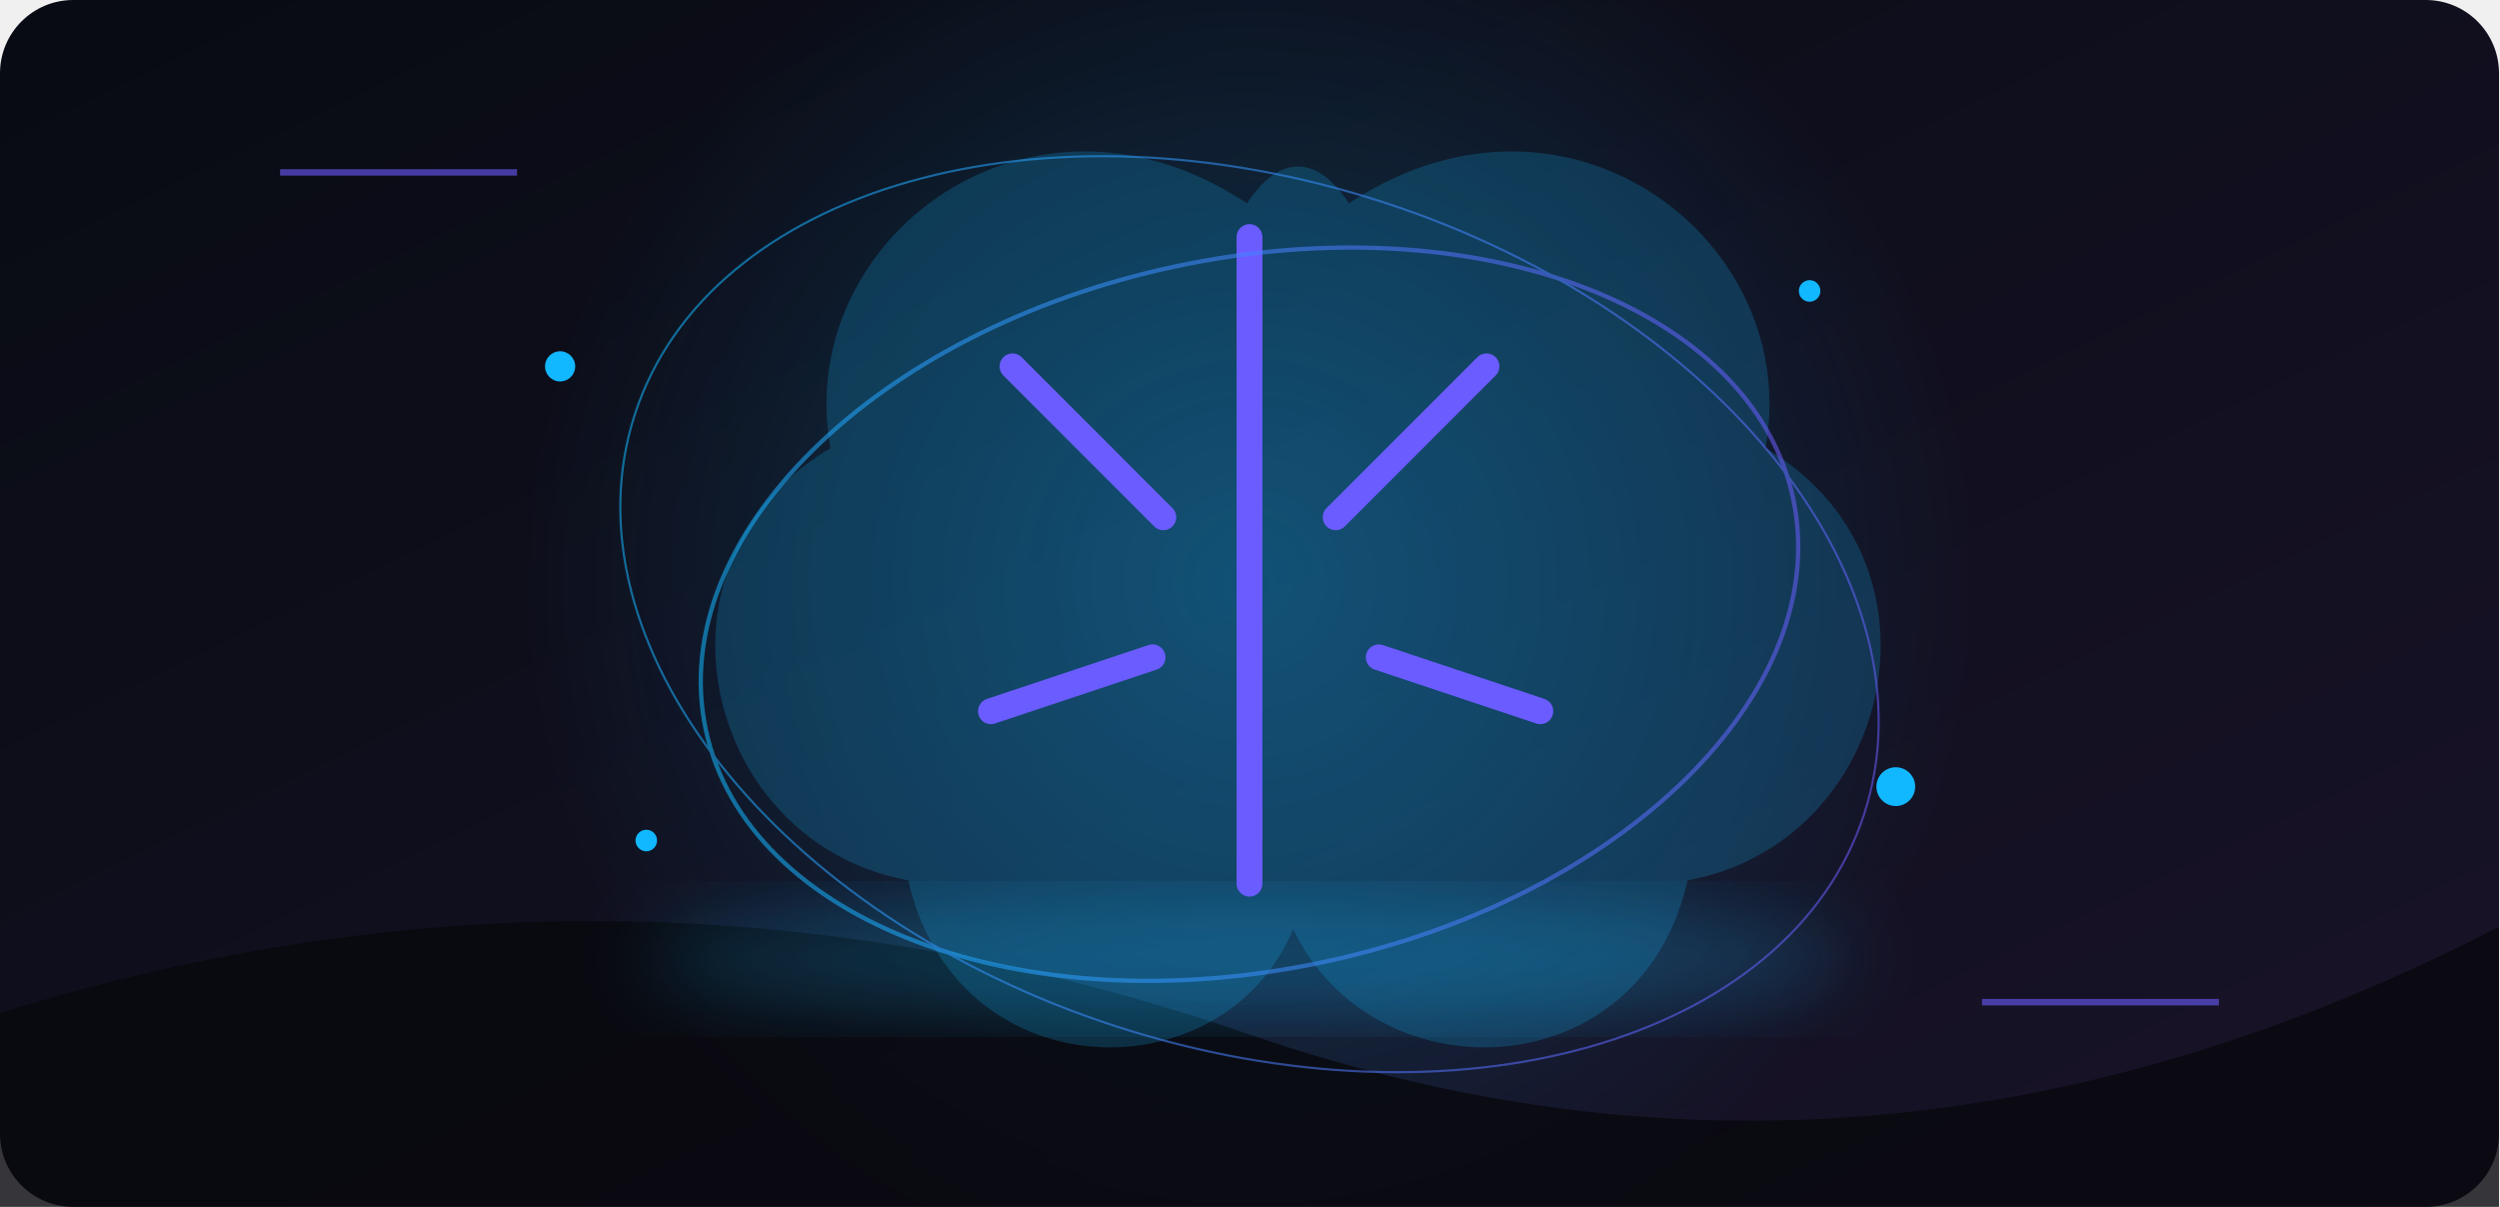
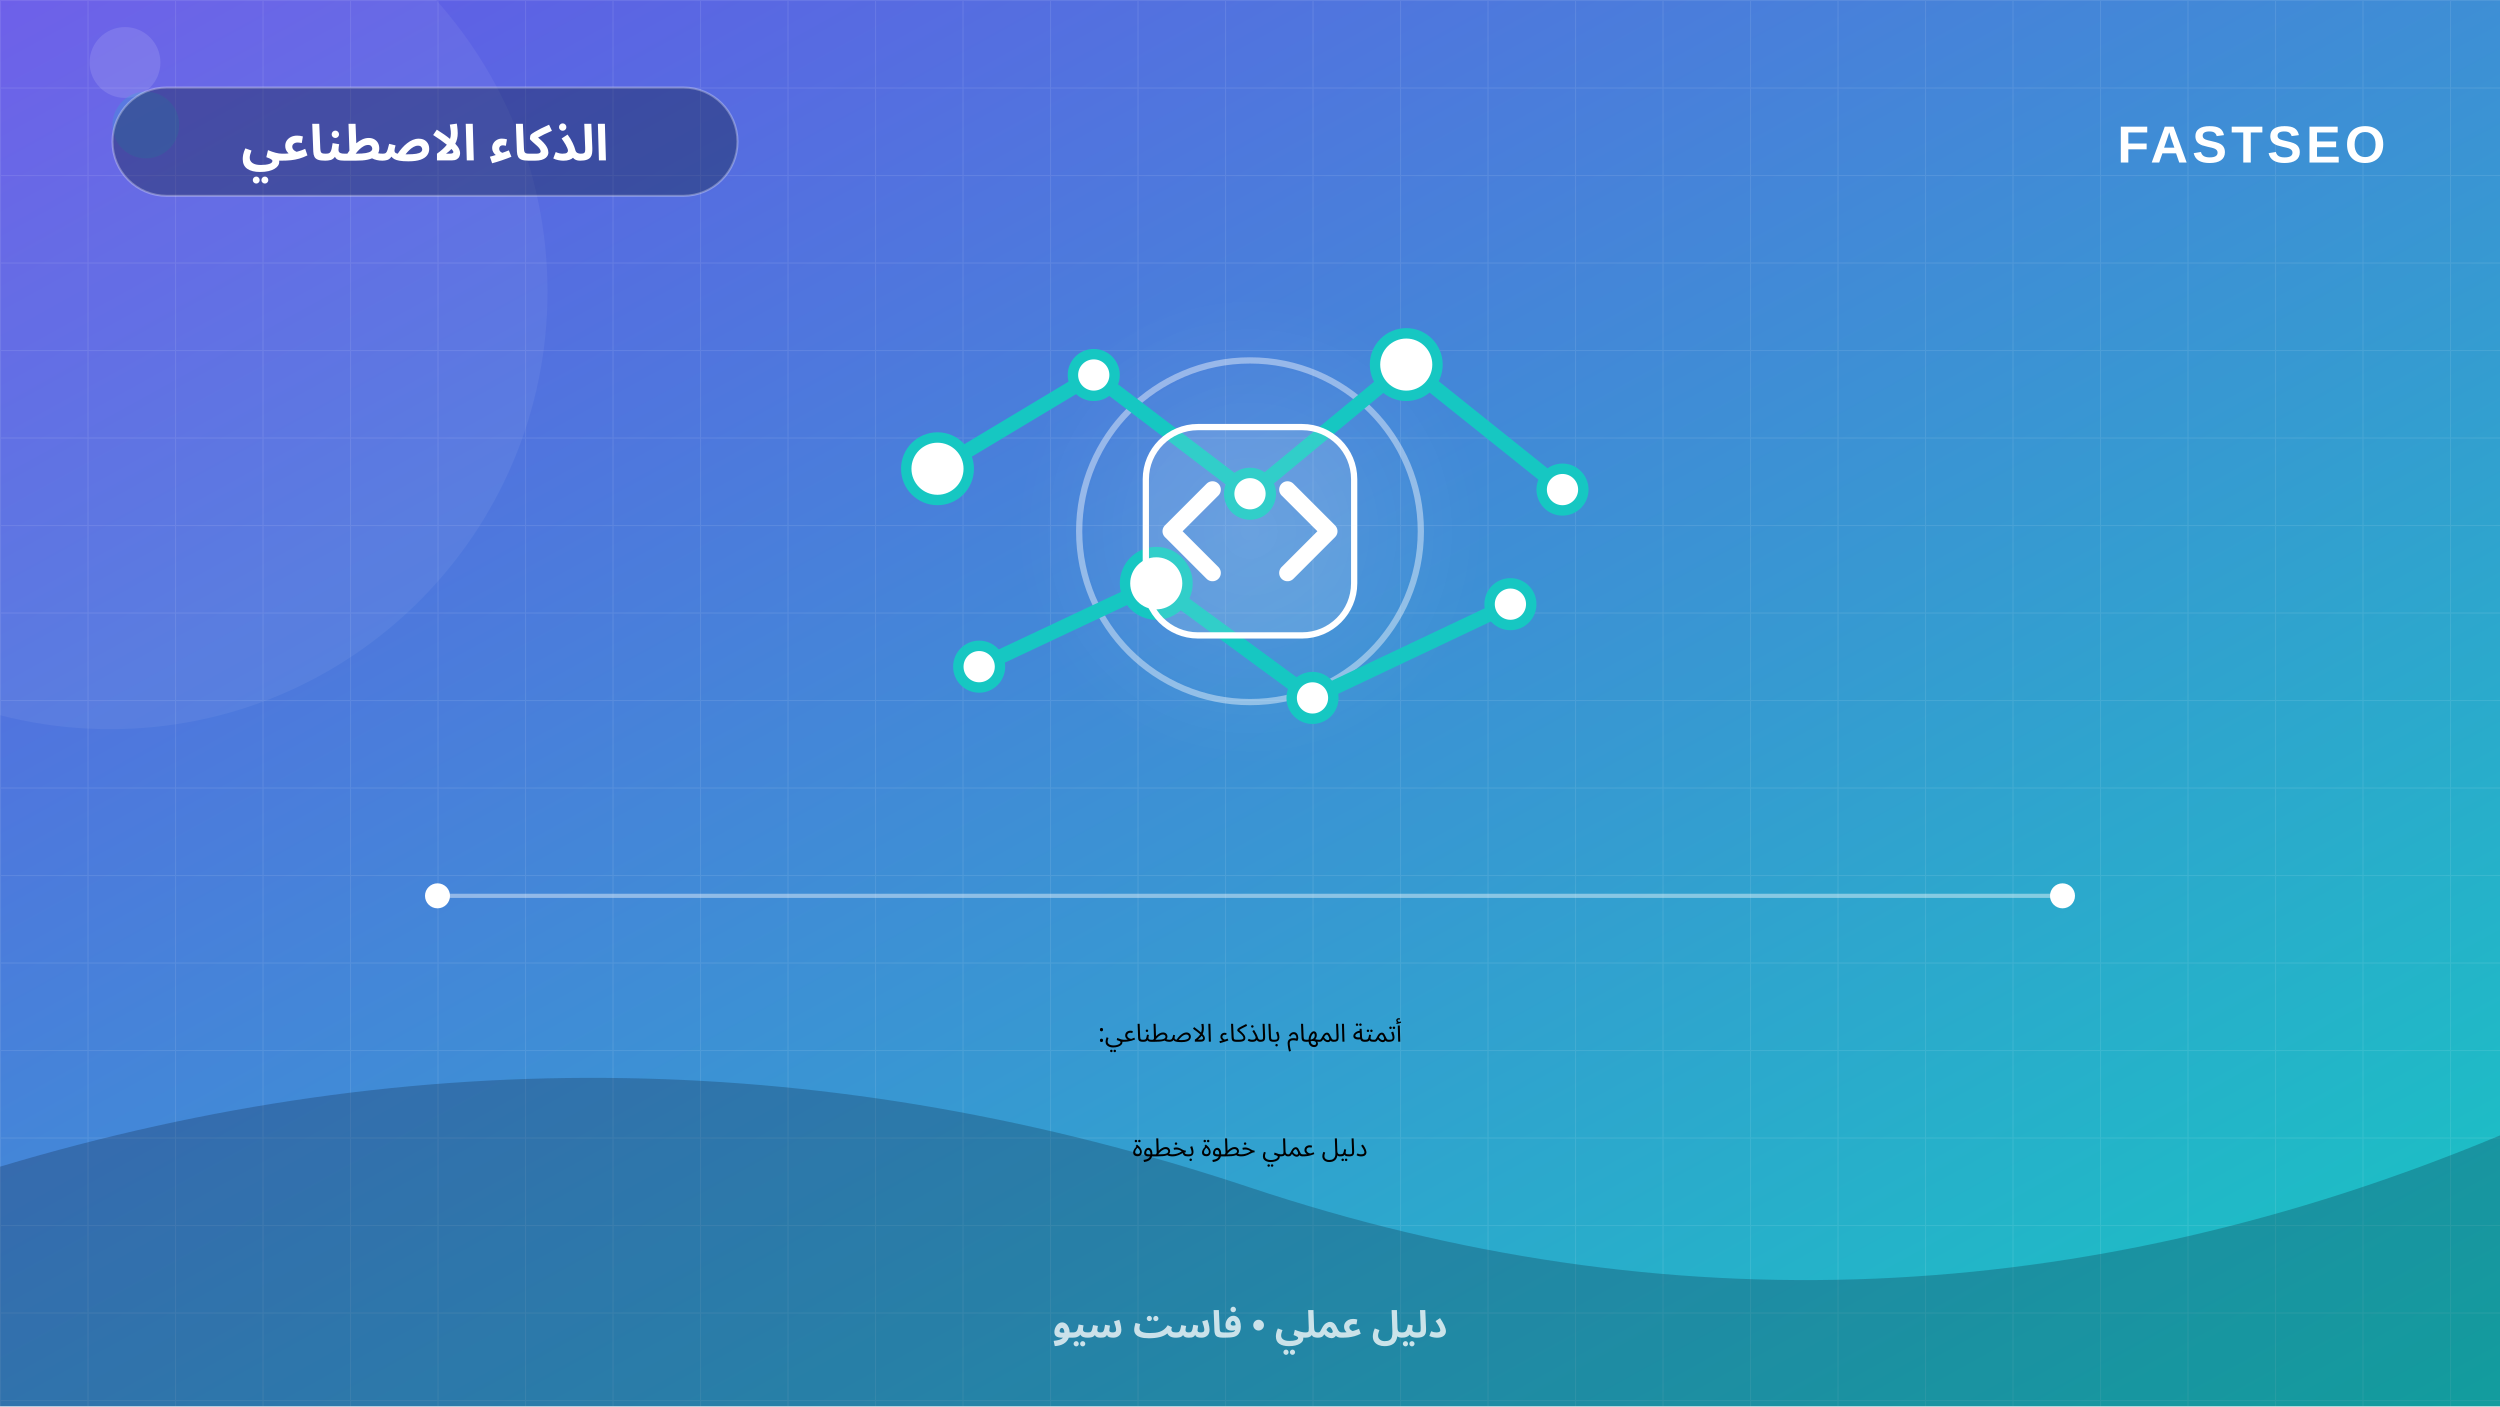
- <svg xmlns="http://www.w3.org/2000/svg" viewBox="0 0 1160 560" role="img" aria-label="أتمتة المهام بالذكاء الاصطناعي: دليل عملي خطوة بخطوة">
+ <svg xmlns="http://www.w3.org/2000/svg" width="1200" height="675" viewBox="0 0 1200 675" role="img" aria-labelledby="title desc">
  <defs>
-     <linearGradient id="bg" x2="1" y2="1">
-       <stop stop-color="#080b13" />
-       <stop offset="1" stop-color="#191329" />
+     <linearGradient id="bg" x1="0" y1="0" x2="1" y2="1">
+       <stop offset="0" stop-color="#6557E8" />
+       <stop offset="1" stop-color="#16C7C2" />
    </linearGradient>
-     <linearGradient id="glow">
-       <stop stop-color="#12b8ff" />
-       <stop offset="1" stop-color="#6b5cff" />
-     </linearGradient>
-     <radialGradient id="light">
-       <stop stop-color="#12b8ff" stop-opacity=".24" />
-       <stop offset="1" stop-color="#12b8ff" stop-opacity="0" />
+     <radialGradient id="orb">
+       <stop stop-color="#fff" stop-opacity=".5" />
+       <stop offset="1" stop-color="#fff" stop-opacity="0" />
    </radialGradient>
-     <filter id="shadow">
-       <feGaussianBlur stdDeviation="18" />
-     </filter>
+     <pattern id="grid" width="42" height="42" patternUnits="userSpaceOnUse">
+       <path d="M42 0H0V42" fill="none" stroke="#fff" stroke-opacity=".09" stroke-width="1" />
+     </pattern>
  </defs>
-   <rect width="1160" height="560" rx="34" fill="url(#bg)" />
-   <circle cx="580" cy="270" r="340" fill="url(#light)" />
-   <path d="M0 470 Q290 380 580 480T1160 430V560H0Z" fill="#07080d" opacity=".8" />
-   <ellipse cx="580" cy="445" rx="280" ry="30" fill="#12b8ff" opacity=".22" filter="url(#shadow)" />
-   <path d="M580 100c-100-70-210 15-190 110-90 50-60 180 35 195 20 100 150 100 175 15 30 85 160 85 180-15 95-15 125-145 35-195 20-95-90-180-190-110-15-25-30-25-45 0Z" fill="#12b8ff" opacity=".2" stroke="#12b8ff" stroke-width="8" />
-   <path d="M580 110v300M470 170l70 70m150-70-70 70m-160 90 75-25m180 25-75-25" stroke="#6b5cff" stroke-width="12" stroke-linecap="round" />
-   <g fill="none" stroke="url(#glow)" opacity=".55">
-     <ellipse cx="580" cy="285" rx="258" ry="165" stroke-width="2" transform="rotate(-12 580 285)" />
-     <ellipse cx="580" cy="285" rx="300" ry="201" stroke-width="1" transform="rotate(18 580 285)" />
+   <rect width="1200" height="675" fill="url(#bg)" />
+   <rect width="1200" height="675" fill="url(#grid)" />
+   <path d="M0 560Q300 470 600 570T1200 545V675H0Z" fill="#07152B" opacity=".24" />
+   <circle cx="52.8" cy="140" r="210" fill="#fff" opacity=".055" />
+   <circle cx="-152" cy="-142" r="9" fill="#fff" opacity="0.12" />
+   <circle cx="-556" cy="-26" r="8" fill="#16C7C2" opacity="0.19" />
+   <circle cx="-238" cy="32" r="7" fill="#fff" opacity="0.26" />
+   <circle cx="-79" cy="-89" r="6" fill="#16C7C2" opacity="0.12" />
+   <circle cx="0" cy="-150" r="5" fill="#fff" opacity="0.19" />
+   <circle cx="40" cy="-30" r="18" fill="#16C7C2" opacity="0.26" />
+   <circle cx="60" cy="30" r="17" fill="#fff" opacity="0.12" />
+   <circle cx="70" cy="60" r="16" fill="#16C7C2" opacity="0.19" />
+   <g font-family="Noto Sans Arabic,Tahoma,Arial,sans-serif">
+     <rect x="54" y="42" width="300" height="52" rx="26" fill="#07152B" fill-opacity=".35" stroke="#fff" stroke-opacity=".3" />
+     <text x="204" y="77" text-anchor="middle" fill="#fff" font-size="24" font-weight="800" direction="rtl">الذكاء الاصطناعي</text>
+     <text x="1145" y="78" text-anchor="end" fill="#fff" font-size="25" font-weight="900" letter-spacing="2">FASTSEO</text>
+     <g transform="translate(600 255)">
+       <circle r="112" fill="url(#orb)" opacity=".2" />
+       <circle r="82" fill="none" stroke="#fff" stroke-opacity=".42" stroke-width="3" />
+       <path d="M-150 -30L-75 -75 0 -18 75 -80 150 -20 M-130 65L-45 25 30 80 125 35" fill="none" stroke="#16C7C2" stroke-width="7" stroke-linecap="round" />
+       <g fill="#fff" stroke="#16C7C2" stroke-width="5">
+         <circle cx="-150" cy="-30" r="15" />
+         <circle cx="-75" cy="-75" r="10" />
+         <circle cx="0" cy="-18" r="10" />
+         <circle cx="75" cy="-80" r="15" />
+         <circle cx="150" cy="-20" r="10" />
+         <circle cx="-130" cy="65" r="10" />
+         <circle cx="-45" cy="25" r="15" />
+         <circle cx="30" cy="80" r="10" />
+         <circle cx="125" cy="35" r="10" />
+       </g>
+       <rect x="-50" y="-50" width="100" height="100" rx="25" fill="#fff" fill-opacity=".12" stroke="#fff" stroke-width="3" />
+       <path d="M-18 -20L-38 0 -18 20 M18 -20L38 0 18 20" fill="none" stroke="#fff" stroke-width="8" stroke-linecap="round" stroke-linejoin="round" />
+     </g>
+     <path d="M210 430H990" stroke="#fff" stroke-opacity=".42" stroke-width="2" />
+     <circle cx="210" cy="430" r="6" fill="#fff" />
+     <circle cx="990" cy="430" r="6" fill="#fff" />
+     <text x="600" y="500" text-anchor="middle" direction="rtl" unicode-bidi="plaintext" class="headline">أتمتة المهام بالذكاء الاصطناعي:</text>
+     <text x="600" y="555" text-anchor="middle" direction="rtl" unicode-bidi="plaintext" class="headline">دليل عملي خطوة بخطوة</text>
+     <text x="600" y="642" text-anchor="middle" fill="#fff" opacity=".76" font-size="18" font-weight="600" direction="rtl">دليل عملي • فاست سيو</text>
  </g>
-   <g fill="#12b8ff">
-     <circle cx="260" cy="170" r="7" />
-     <circle cx="880" cy="365" r="9" />
-     <circle cx="840" cy="135" r="5" />
-     <circle cx="300" cy="390" r="5" />
-   </g>
-   <path d="M130 80h110M920 465h110" stroke="#6b5cff" stroke-width="3" opacity=".6" />
</svg>
